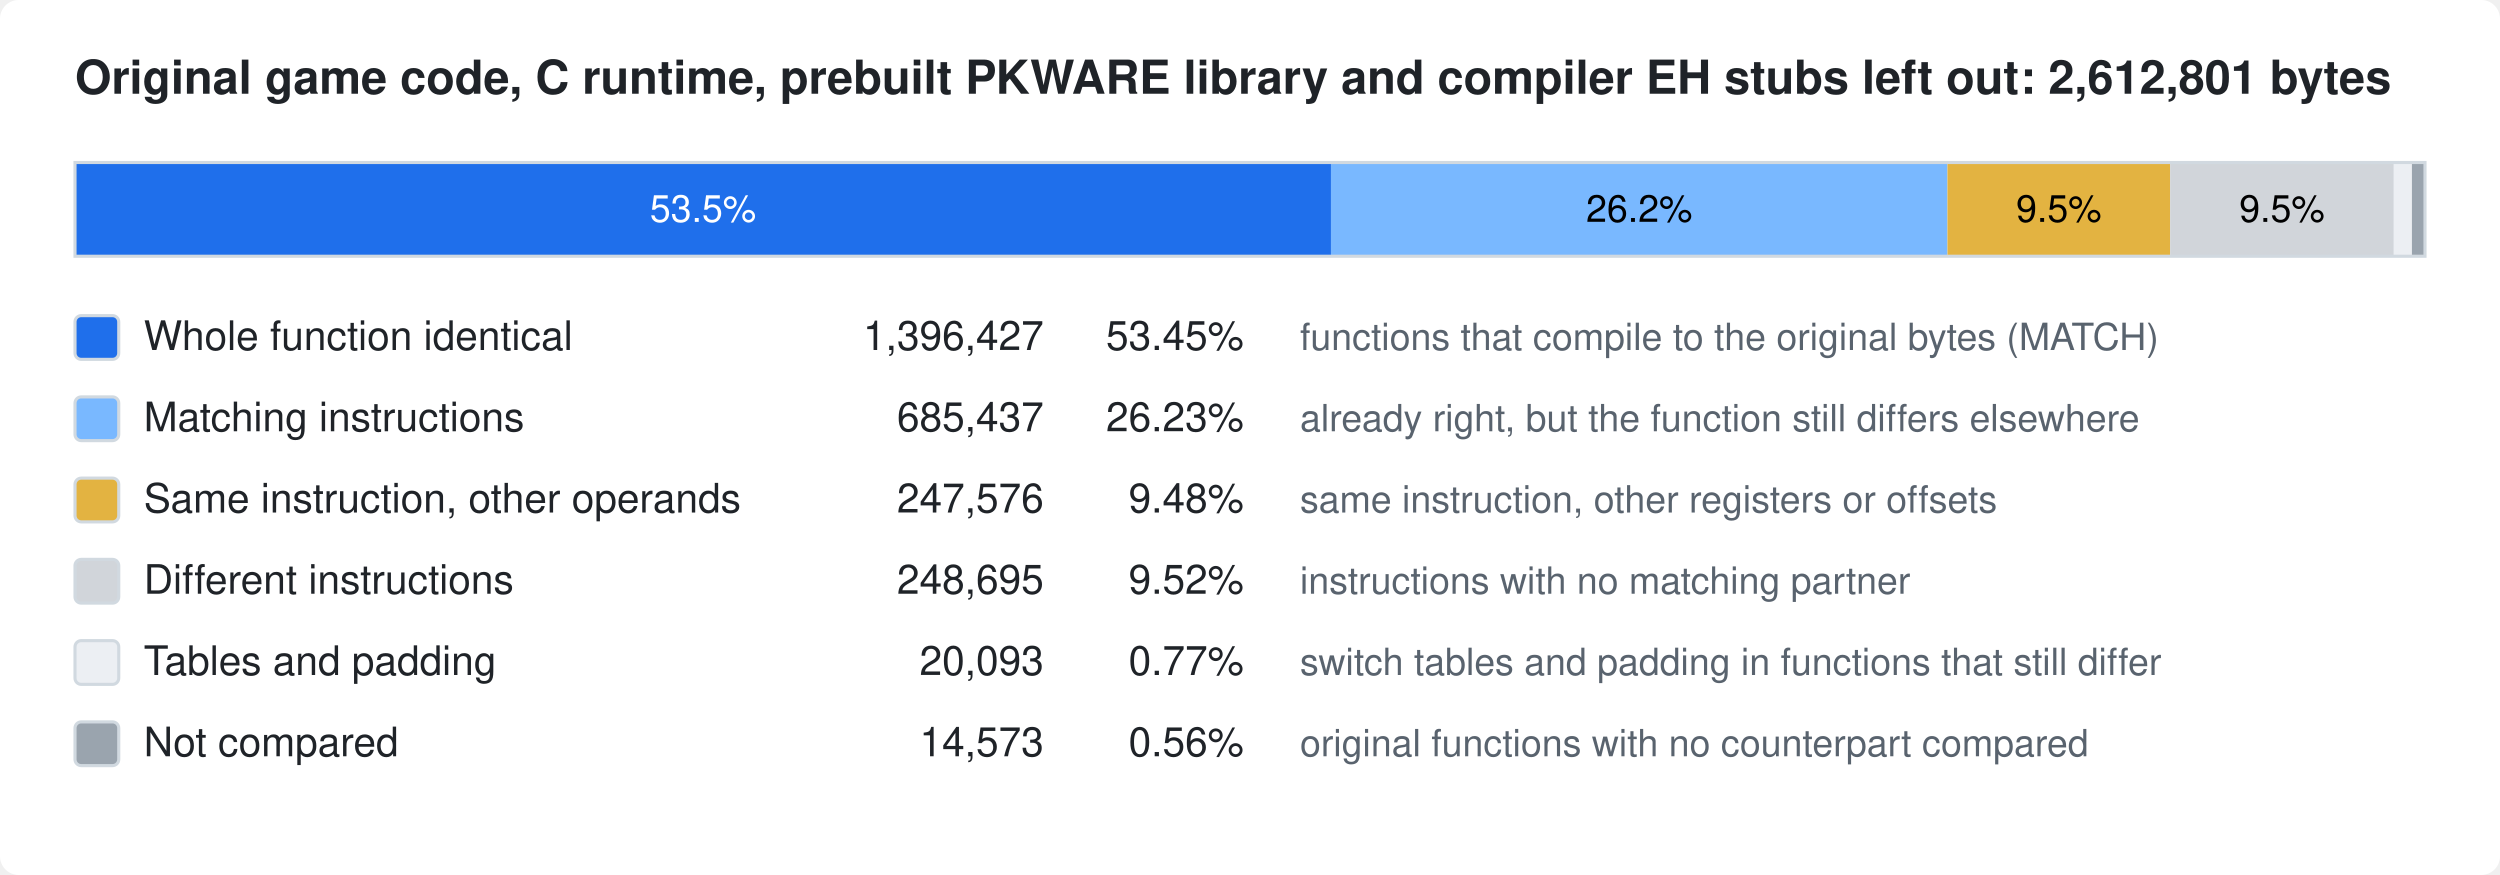
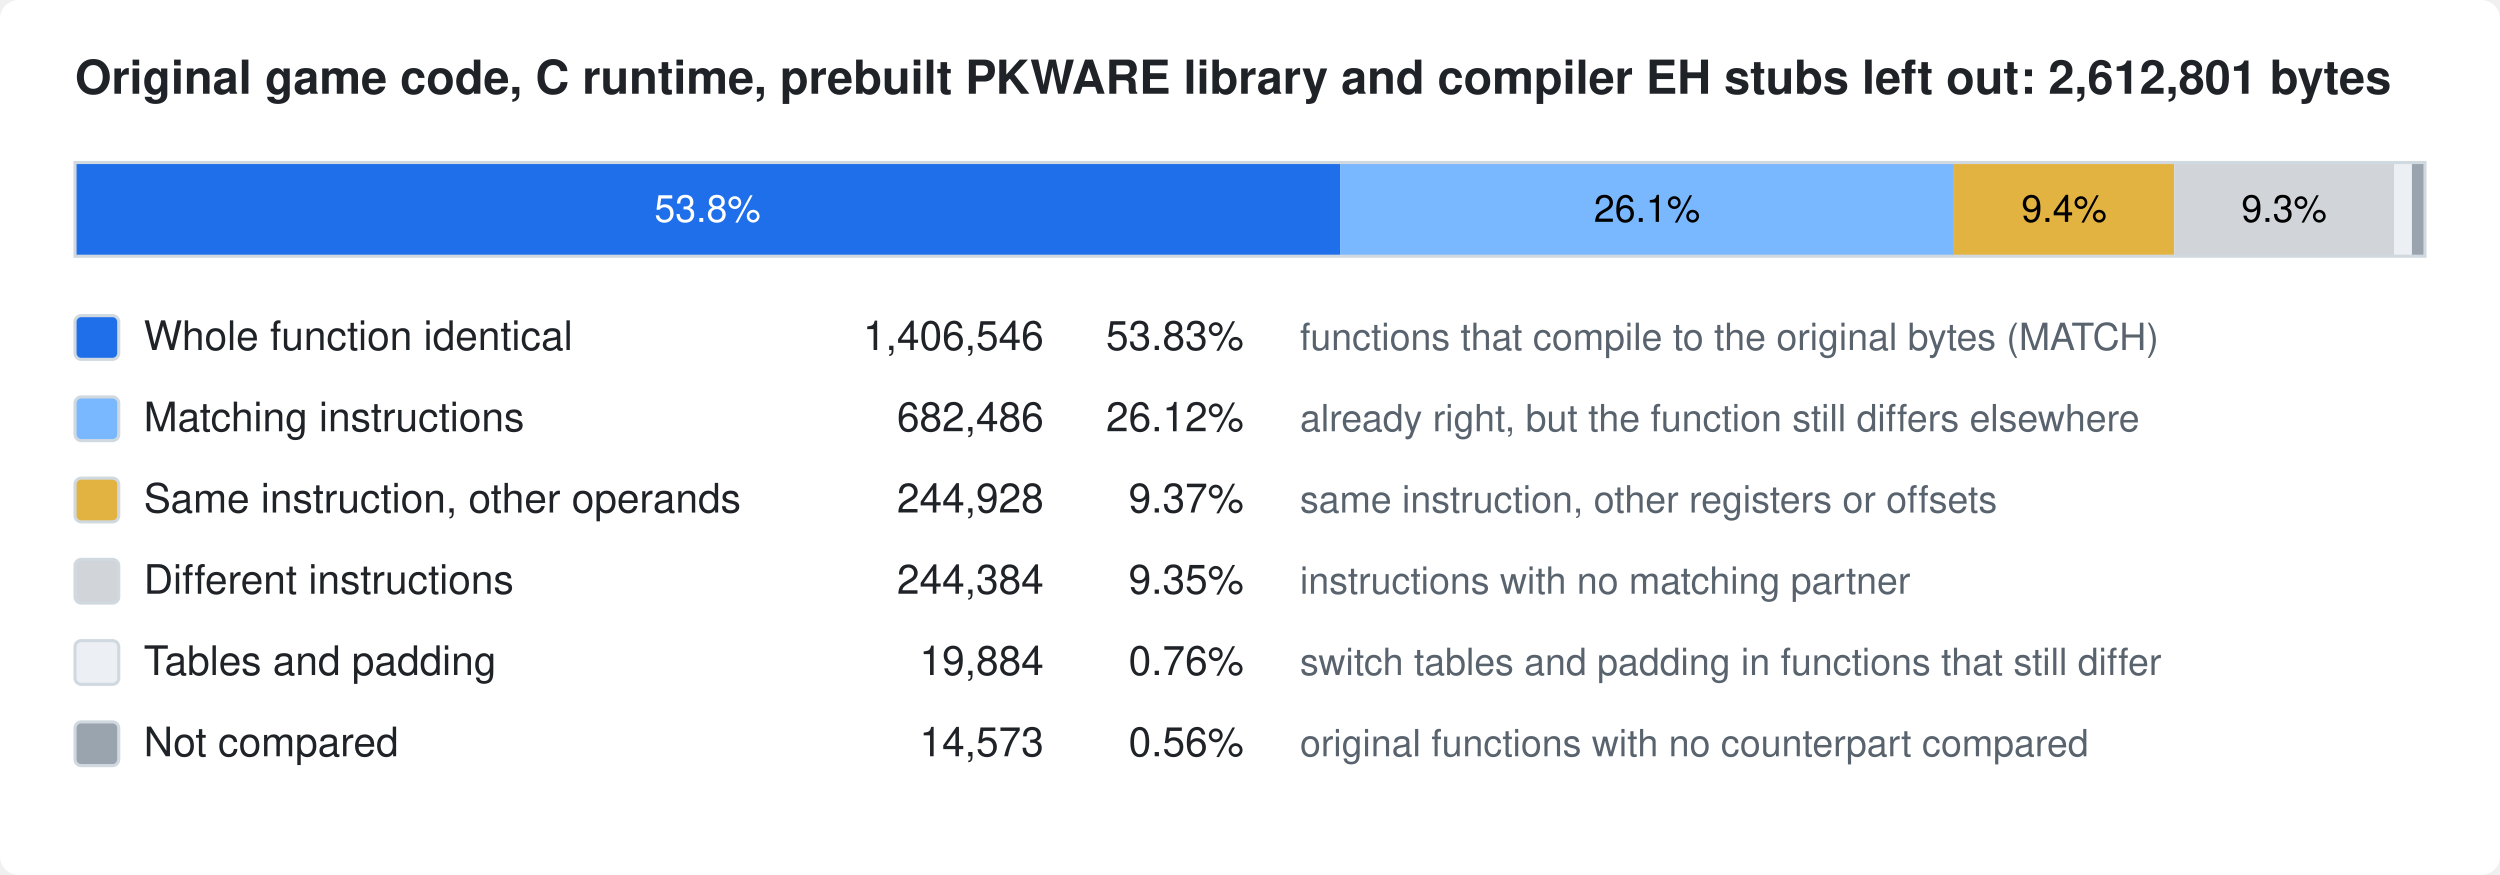
<svg xmlns="http://www.w3.org/2000/svg" width="800" height="280" viewBox="0 0 800 280" font-family="system-ui, -apple-system, Segoe UI, Helvetica, Arial, sans-serif">
  <rect width="800" height="280" rx="6" fill="#ffffff" />
  <text x="24" y="30" font-size="15" font-weight="600" fill="#1f2328">Original game code, C runtime, prebuilt PKWARE library and compiler EH stubs left out: 2,612,801 bytes</text>
-   <rect x="24.00" y="52" width="401.91" height="30" fill="#1f6feb" />
-   <text x="224.96" y="71" font-size="12" text-anchor="middle" fill="#ffffff">53.5%</text>
-   <rect x="425.91" y="52" width="197.28" height="30" fill="#79b8ff" />
-   <text x="524.55" y="71" font-size="12" text-anchor="middle" fill="#000000">26.2%</text>
-   <rect x="623.19" y="52" width="71.26" height="30" fill="#e3b341" />
-   <text x="658.82" y="71" font-size="12" text-anchor="middle" fill="#000000">9.5%</text>
-   <rect x="694.44" y="52" width="71.58" height="30" fill="#d1d5da" />
-   <text x="730.23" y="71" font-size="12" text-anchor="middle" fill="#000000">9.5%</text>
-   <rect x="766.02" y="52" width="5.78" height="30" fill="#eceff3" />
+   <rect x="24.00" y="52" width="404.82" height="30" fill="#1f6feb" />
+   <text x="226.41" y="71" font-size="12" text-anchor="middle" fill="#ffffff">53.8%</text>
+   <rect x="428.82" y="52" width="196.43" height="30" fill="#79b8ff" />
+   <text x="527.04" y="71" font-size="12" text-anchor="middle" fill="#000000">26.1%</text>
+   <rect x="625.25" y="52" width="70.49" height="30" fill="#e3b341" />
+   <text x="660.50" y="71" font-size="12" text-anchor="middle" fill="#000000">9.4%</text>
+   <rect x="695.75" y="52" width="70.34" height="30" fill="#d1d5da" />
+   <text x="730.91" y="71" font-size="12" text-anchor="middle" fill="#000000">9.3%</text>
+   <rect x="766.08" y="52" width="5.72" height="30" fill="#eceff3" />
  <rect x="771.81" y="52" width="4.19" height="30" fill="#9aa4ae" />
  <rect x="24" y="52" width="752" height="30" fill="none" stroke="#d1d9e0" />
  <rect x="24" y="101" width="14" height="14" rx="2" fill="#1f6feb" stroke="#d1d9e0" />
  <text x="46" y="112" font-size="13" fill="#1f2328">Whole function identical</text>
-   <text x="334" y="112" font-size="13" text-anchor="end" fill="#1f2328">1,396,427</text>
-   <text x="398" y="112" font-size="13" text-anchor="end" fill="#1f2328">53.45%</text>
+   <text x="334" y="112" font-size="13" text-anchor="end" fill="#1f2328">1,406,546</text>
+   <text x="398" y="112" font-size="13" text-anchor="end" fill="#1f2328">53.83%</text>
  <text x="416" y="112" font-size="12" fill="#59636e">functions that compile to the original bytes (MATCH)</text>
  <rect x="24" y="127" width="14" height="14" rx="2" fill="#79b8ff" stroke="#d1d9e0" />
  <text x="46" y="138" font-size="13" fill="#1f2328">Matching instructions</text>
-   <text x="334" y="138" font-size="13" text-anchor="end" fill="#1f2328">685,437</text>
-   <text x="398" y="138" font-size="13" text-anchor="end" fill="#1f2328">26.23%</text>
+   <text x="334" y="138" font-size="13" text-anchor="end" fill="#1f2328">682,486</text>
+   <text x="398" y="138" font-size="13" text-anchor="end" fill="#1f2328">26.12%</text>
  <text x="416" y="138" font-size="12" fill="#59636e">already right, but the function still differs elsewhere</text>
  <rect x="24" y="153" width="14" height="14" rx="2" fill="#e3b341" stroke="#d1d9e0" />
  <text x="46" y="164" font-size="13" fill="#1f2328">Same instruction, other operands</text>
-   <text x="334" y="164" font-size="13" text-anchor="end" fill="#1f2328">247,576</text>
-   <text x="398" y="164" font-size="13" text-anchor="end" fill="#1f2328">9.48%</text>
+   <text x="334" y="164" font-size="13" text-anchor="end" fill="#1f2328">244,928</text>
+   <text x="398" y="164" font-size="13" text-anchor="end" fill="#1f2328">9.37%</text>
  <text x="416" y="164" font-size="12" fill="#59636e">same instruction, other registers or offsets</text>
  <rect x="24" y="179" width="14" height="14" rx="2" fill="#d1d5da" stroke="#d1d9e0" />
  <text x="46" y="190" font-size="13" fill="#1f2328">Different instructions</text>
-   <text x="334" y="190" font-size="13" text-anchor="end" fill="#1f2328">248,695</text>
-   <text x="398" y="190" font-size="13" text-anchor="end" fill="#1f2328">9.52%</text>
+   <text x="334" y="190" font-size="13" text-anchor="end" fill="#1f2328">244,384</text>
+   <text x="398" y="190" font-size="13" text-anchor="end" fill="#1f2328">9.35%</text>
  <text x="416" y="190" font-size="12" fill="#59636e">instructions with no matching partner</text>
  <rect x="24" y="205" width="14" height="14" rx="2" fill="#eceff3" stroke="#d1d9e0" />
  <text x="46" y="216" font-size="13" fill="#1f2328">Tables and padding</text>
-   <text x="334" y="216" font-size="13" text-anchor="end" fill="#1f2328">20,093</text>
-   <text x="398" y="216" font-size="13" text-anchor="end" fill="#1f2328">0.77%</text>
+   <text x="334" y="216" font-size="13" text-anchor="end" fill="#1f2328">19,884</text>
+   <text x="398" y="216" font-size="13" text-anchor="end" fill="#1f2328">0.76%</text>
  <text x="416" y="216" font-size="12" fill="#59636e">switch tables and padding in functions that still differ</text>
  <rect x="24" y="231" width="14" height="14" rx="2" fill="#9aa4ae" stroke="#d1d9e0" />
  <text x="46" y="242" font-size="13" fill="#1f2328">Not compared</text>
  <text x="334" y="242" font-size="13" text-anchor="end" fill="#1f2328">14,573</text>
  <text x="398" y="242" font-size="13" text-anchor="end" fill="#1f2328">0.56%</text>
  <text x="416" y="242" font-size="12" fill="#59636e">original functions with no counterpart compared</text>
</svg>
